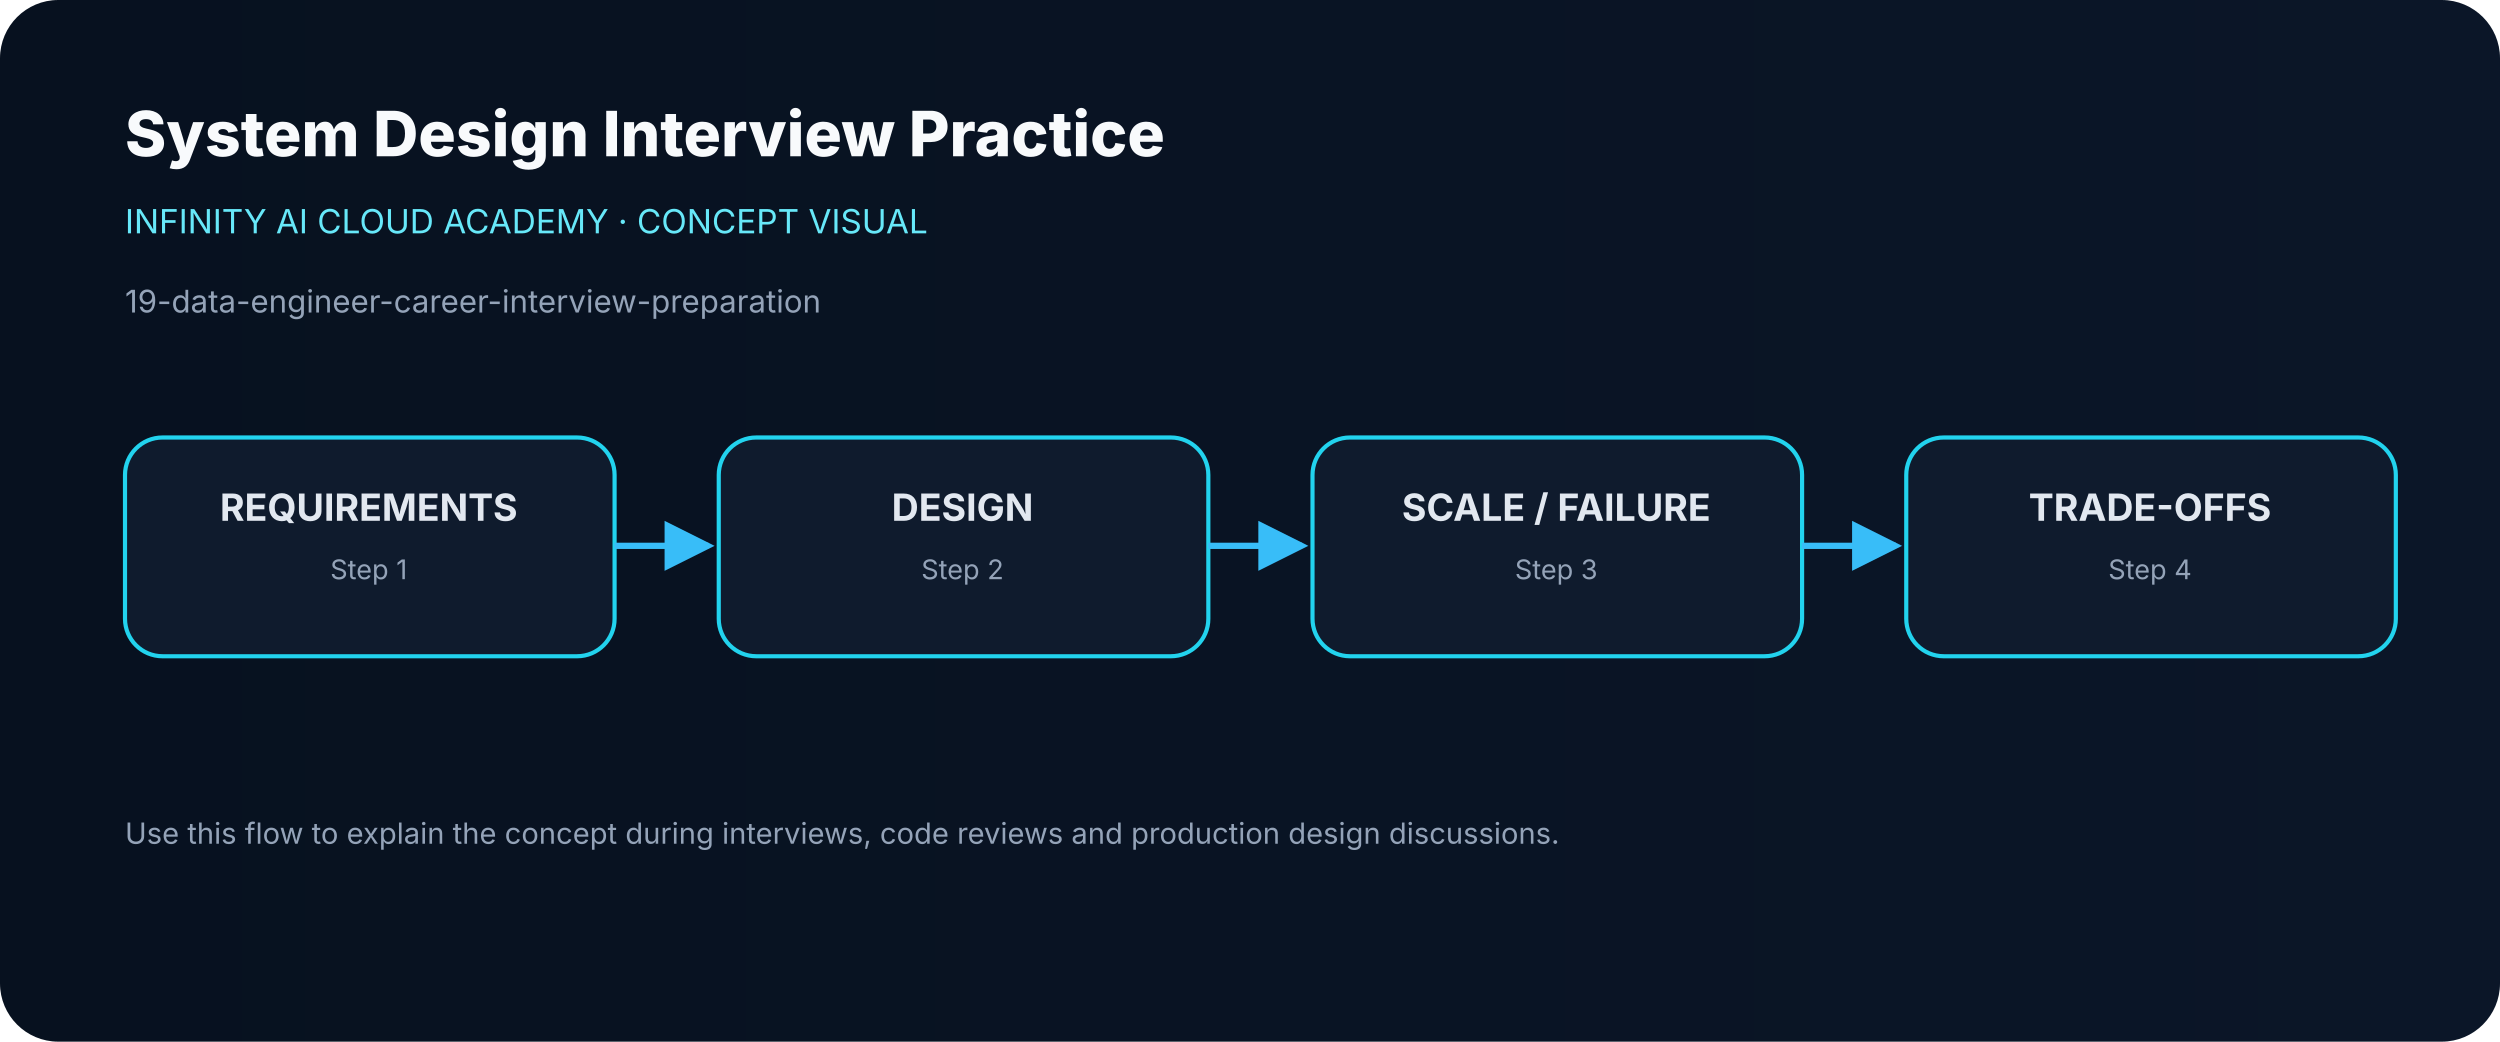
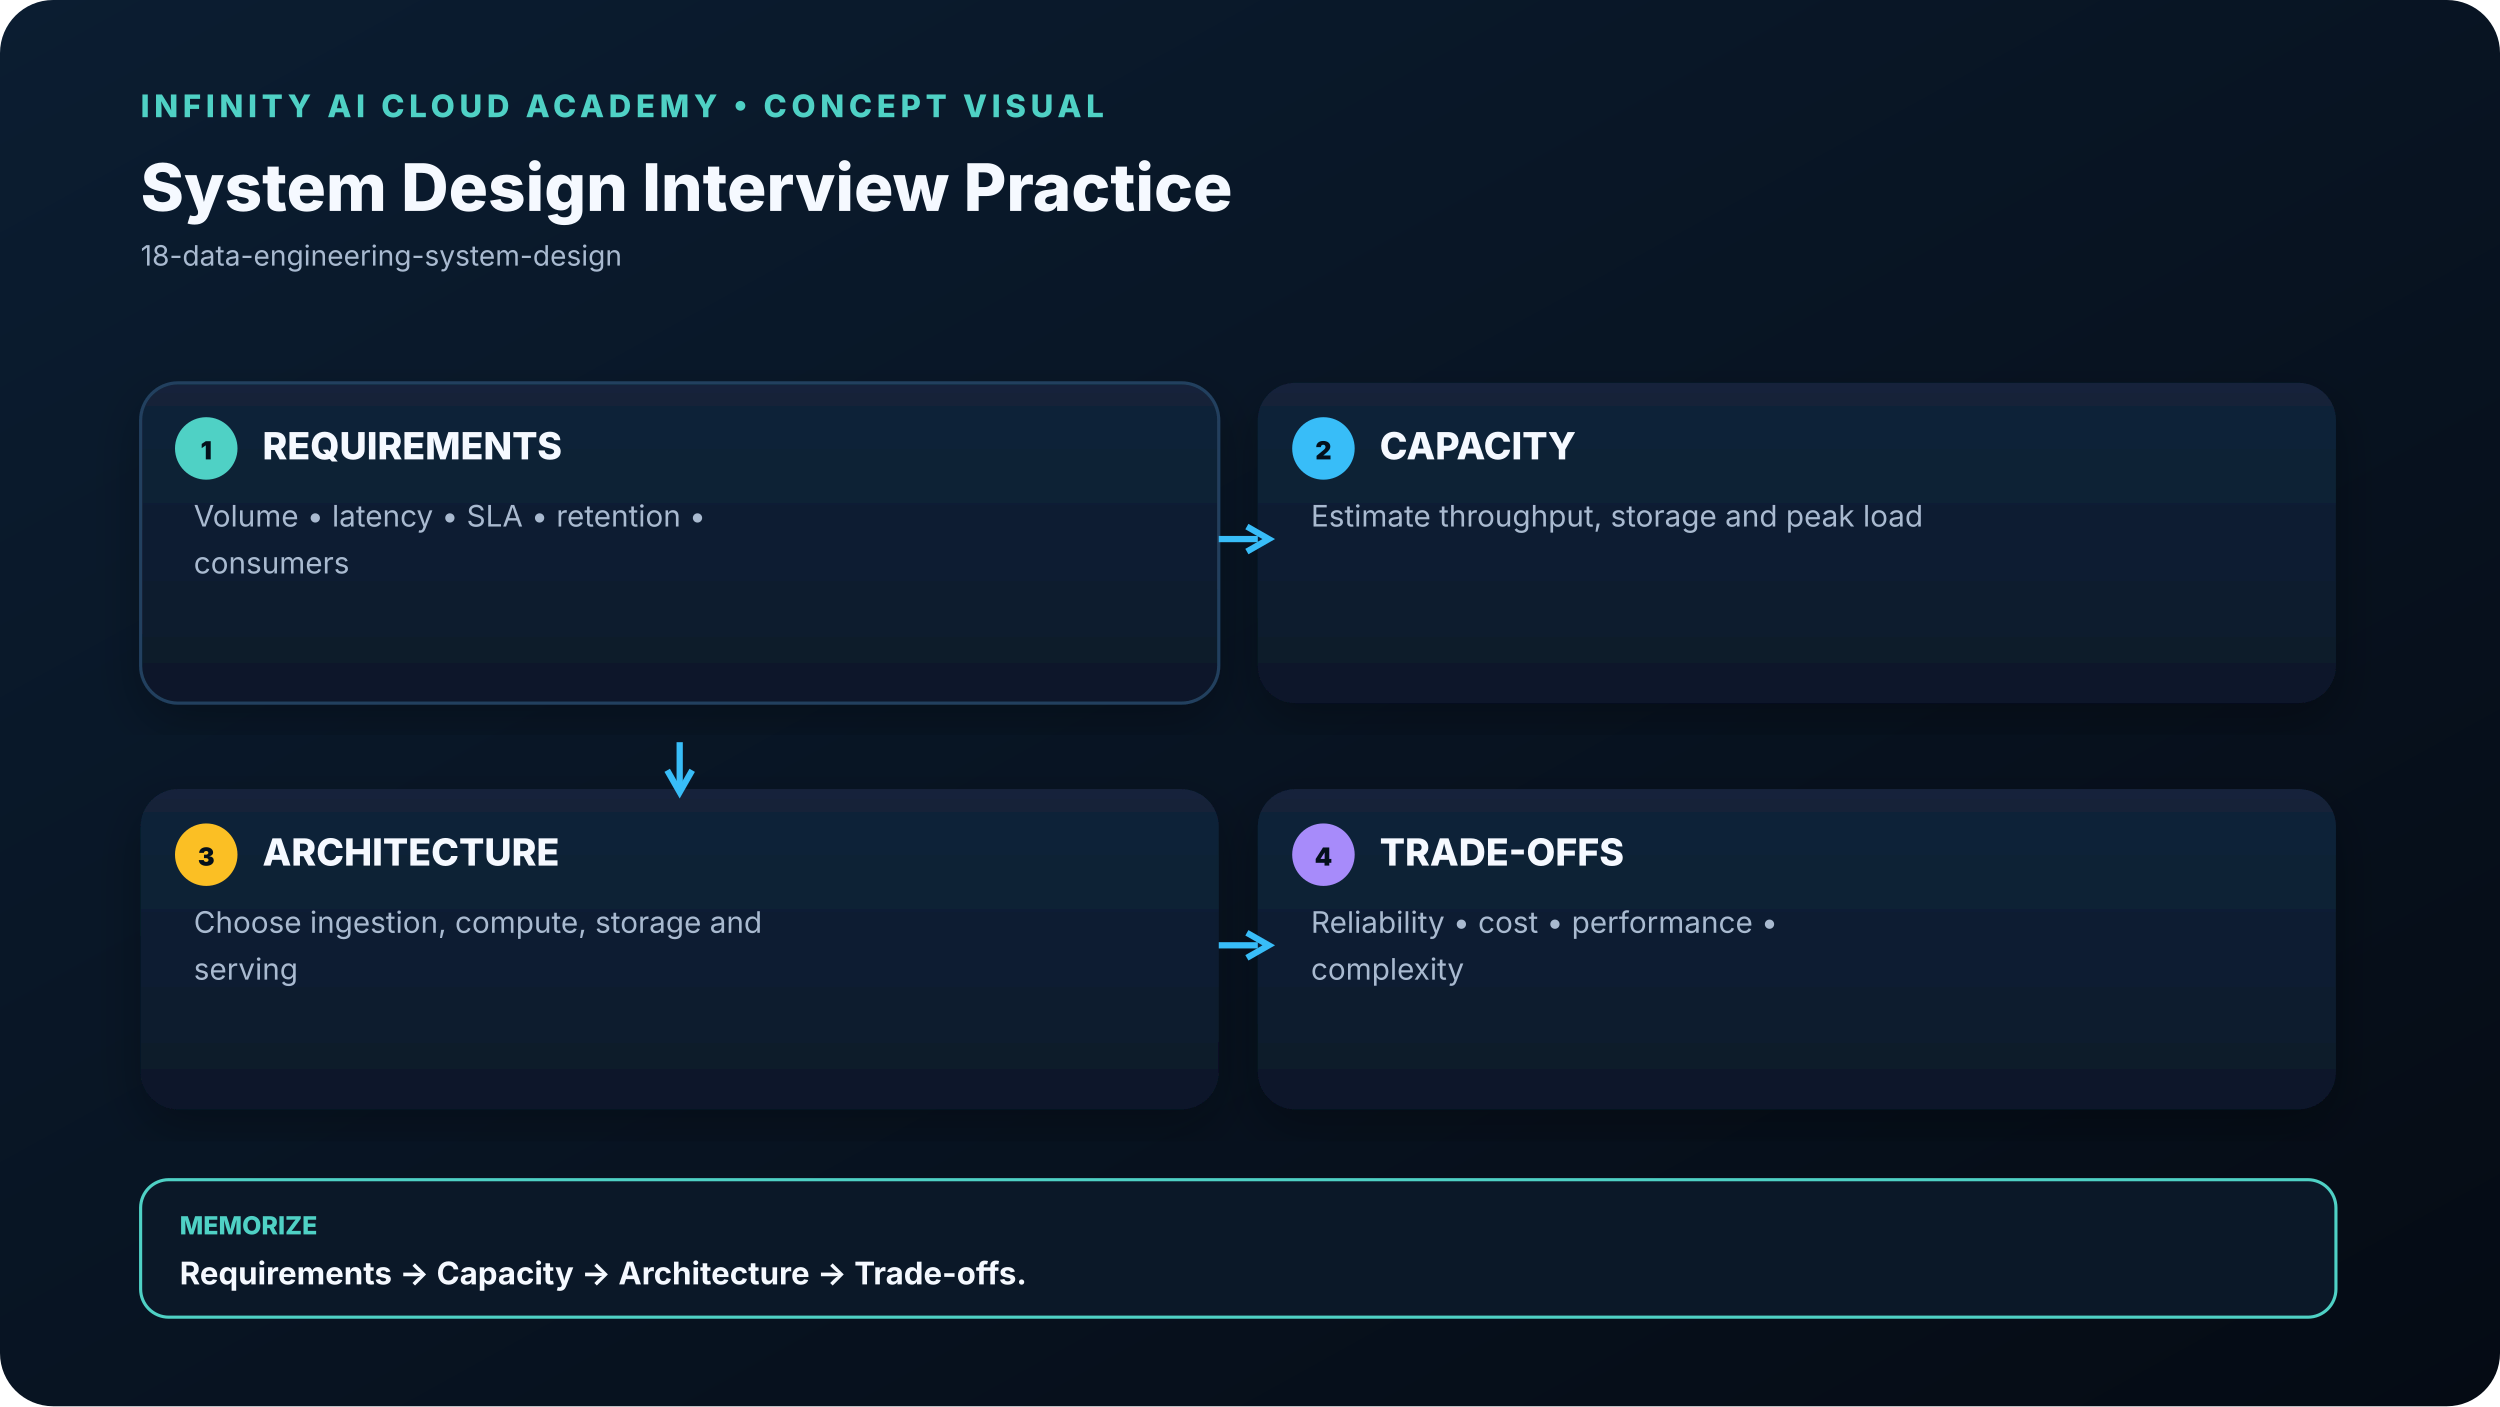
- <svg xmlns="http://www.w3.org/2000/svg" width="1200" height="500" viewBox="0 0 1200 500">
+ <svg xmlns="http://www.w3.org/2000/svg" width="1600" height="900" viewBox="0 0 1600 900">
  <defs>
-     <linearGradient id="g" x1="0" x2="1">
-       <stop stop-color="#07111f" />
-       <stop offset="1" stop-color="#0b1628" />
+     <linearGradient id="bg" x1="0" y1="0" x2="1" y2="1">
+       <stop offset="0" stop-color="#0b1d31" />
+       <stop offset="1" stop-color="#050b14" />
    </linearGradient>
-     <marker id="a" markerWidth="8" markerHeight="8" refX="7" refY="4" orient="auto">
-       <path d="M0,0 L8,4 L0,8 z" fill="#38bdf8" />
-     </marker>
+     <linearGradient id="card" x1="0" y1="0" x2="0" y2="1">
+       <stop offset="0" stop-color="#12243a" />
+       <stop offset="1" stop-color="#0b1829" />
+     </linearGradient>
+     <filter id="shadow">
+       <feDropShadow dx="0" dy="12" stdDeviation="16" flood-color="#000" flood-opacity=".28" />
+     </filter>
  </defs>
-   <rect width="1200" height="500" rx="28" fill="url(#g)" />
-   <text x="60" y="75" font-family="Inter,Arial" font-size="30" font-weight="800" fill="#f8fafc">System Design Interview Practice</text>
-   <text x="60" y="112" font-family="Inter,Arial" font-size="16" fill="#67e8f9">INFINITY AI CLOUD ACADEMY · CONCEPT VISUAL</text>
-   <text x="60" y="150" font-family="Inter,Arial" font-size="15" fill="#94a3b8">19-data-engineer-career-interview-preparation</text>
-   <rect x="60" y="210" width="235" height="105" rx="18" fill="#0f1b2d" stroke="#22d3ee" stroke-width="2" />
-   <text x="177" y="250" text-anchor="middle" font-family="Inter,Arial" font-size="18" font-weight="700" fill="#e2e8f0">REQUIREMENTS</text>
-   <text x="177" y="278" text-anchor="middle" font-family="Inter,Arial" font-size="13" fill="#94a3b8">Step 1</text>
-   <line x1="295" y1="262" x2="340" y2="262" stroke="#38bdf8" stroke-width="3" marker-end="url(#a)" />
-   <rect x="345" y="210" width="235" height="105" rx="18" fill="#0f1b2d" stroke="#22d3ee" stroke-width="2" />
-   <text x="462" y="250" text-anchor="middle" font-family="Inter,Arial" font-size="18" font-weight="700" fill="#e2e8f0">DESIGN</text>
-   <text x="462" y="278" text-anchor="middle" font-family="Inter,Arial" font-size="13" fill="#94a3b8">Step 2</text>
-   <line x1="580" y1="262" x2="625" y2="262" stroke="#38bdf8" stroke-width="3" marker-end="url(#a)" />
-   <rect x="630" y="210" width="235" height="105" rx="18" fill="#0f1b2d" stroke="#22d3ee" stroke-width="2" />
-   <text x="747" y="250" text-anchor="middle" font-family="Inter,Arial" font-size="18" font-weight="700" fill="#e2e8f0">SCALE / FAILURE</text>
-   <text x="747" y="278" text-anchor="middle" font-family="Inter,Arial" font-size="13" fill="#94a3b8">Step 3</text>
-   <line x1="865" y1="262" x2="910" y2="262" stroke="#38bdf8" stroke-width="3" marker-end="url(#a)" />
-   <rect x="915" y="210" width="235" height="105" rx="18" fill="#0f1b2d" stroke="#22d3ee" stroke-width="2" />
-   <text x="1032" y="250" text-anchor="middle" font-family="Inter,Arial" font-size="18" font-weight="700" fill="#e2e8f0">TRADE-OFFS</text>
-   <text x="1032" y="278" text-anchor="middle" font-family="Inter,Arial" font-size="13" fill="#94a3b8">Step 4</text>
-   <text x="60" y="405" font-family="Inter,Arial" font-size="14" fill="#94a3b8">Use this flow to explain the concept during interviews, code reviews and production design discussions.</text>
+   <rect width="1600" height="900" rx="34" fill="url(#bg)" />
+   <text x="90" y="75" fill="#4fd1c5" font-family="Inter,Segoe UI,Arial" font-size="20" font-weight="800" letter-spacing="3">INFINITY AI CLOUD ACADEMY • CONCEPT VISUAL</text>
+   <text x="90" y="135" fill="#f5f9ff" font-family="Inter,Segoe UI,Arial" font-size="42" font-weight="800">System Design Interview Practice</text>
+   <text x="90" y="170" fill="#a9bad0" font-family="Inter,Segoe UI,Arial" font-size="18">18-data-engineering-system-design</text>
+   <rect x="90" y="245" width="690" height="205" rx="24" fill="url(#card)" stroke="#24415f" stroke-width="2" filter="url(#shadow)" />
+   <circle cx="132" cy="287" r="20" fill="#4fd1c5" />
+   <text x="132" y="294" text-anchor="middle" fill="#04101b" font-family="Inter,Segoe UI,Arial" font-size="16" font-weight="900">1</text>
+   <text x="168" y="294" fill="#f5f9ff" font-family="Inter,Segoe UI,Arial" font-size="24" font-weight="800">REQUIREMENTS</text>
+   <text x="124" y="337" fill="#a9bad0" font-family="Inter,Segoe UI,Arial" font-size="19">Volume • latency • SLA • retention •</text>
+   <text x="124" y="367" fill="#a9bad0" font-family="Inter,Segoe UI,Arial" font-size="19">consumers</text>
+   <rect x="805" y="245" width="690" height="205" rx="24" fill="url(#card)" stroke="consumers" stroke-width="2" filter="url(#shadow)" />
+   <circle cx="847" cy="287" r="20" fill="#38bdf8" />
+   <text x="847" y="294" text-anchor="middle" fill="#04101b" font-family="Inter,Segoe UI,Arial" font-size="16" font-weight="900">2</text>
+   <text x="883" y="294" fill="#f5f9ff" font-family="Inter,Segoe UI,Arial" font-size="24" font-weight="800">CAPACITY</text>
+   <text x="839" y="337" fill="#a9bad0" font-family="Inter,Segoe UI,Arial" font-size="19">Estimate throughput, storage and peak load</text>
+   <rect x="90" y="505" width="690" height="205" rx="24" fill="url(#card)" stroke="Estimate throughput, storage and peak load" stroke-width="2" filter="url(#shadow)" />
+   <circle cx="132" cy="547" r="20" fill="#fbbf24" />
+   <text x="132" y="554" text-anchor="middle" fill="#04101b" font-family="Inter,Segoe UI,Arial" font-size="16" font-weight="900">3</text>
+   <text x="168" y="554" fill="#f5f9ff" font-family="Inter,Segoe UI,Arial" font-size="24" font-weight="800">ARCHITECTURE</text>
+   <text x="124" y="597" fill="#a9bad0" font-family="Inter,Segoe UI,Arial" font-size="19">Choose ingestion, compute, storage and</text>
+   <text x="124" y="627" fill="#a9bad0" font-family="Inter,Segoe UI,Arial" font-size="19">serving</text>
+   <rect x="805" y="505" width="690" height="205" rx="24" fill="url(#card)" stroke="serving" stroke-width="2" filter="url(#shadow)" />
+   <circle cx="847" cy="547" r="20" fill="#a78bfa" />
+   <text x="847" y="554" text-anchor="middle" fill="#04101b" font-family="Inter,Segoe UI,Arial" font-size="16" font-weight="900">4</text>
+   <text x="883" y="554" fill="#f5f9ff" font-family="Inter,Segoe UI,Arial" font-size="24" font-weight="800">TRADE-OFFS</text>
+   <text x="839" y="597" fill="#a9bad0" font-family="Inter,Segoe UI,Arial" font-size="19">Reliability • cost • performance •</text>
+   <text x="839" y="627" fill="#a9bad0" font-family="Inter,Segoe UI,Arial" font-size="19">complexity</text>
+   <path d="M780 345 H805" stroke="#38bdf8" stroke-width="4" />
+   <path d="M798 337 l14 8 -14 8" fill="none" stroke="#38bdf8" stroke-width="4" />
+   <path d="M435 475 V505" stroke="#38bdf8" stroke-width="4" />
+   <path d="M427 493 l8 14 8-14" fill="none" stroke="#38bdf8" stroke-width="4" />
+   <path d="M780 605 H805" stroke="#38bdf8" stroke-width="4" />
+   <path d="M798 597 l14 8 -14 8" fill="none" stroke="#38bdf8" stroke-width="4" />
+   <rect x="90" y="755" width="1405" height="88" rx="18" fill="#0b1828" stroke="#4fd1c5" stroke-width="2" />
+   <text x="115" y="790" fill="#4fd1c5" font-family="Inter,Segoe UI,Arial" font-size="16" font-weight="800">MEMORIZE</text>
+   <text x="115" y="822" fill="#f5f9ff" font-family="Inter,Segoe UI,Arial" font-size="20" font-weight="700">Requirements → Capacity → Architecture → Trade-offs.</text>
</svg>
